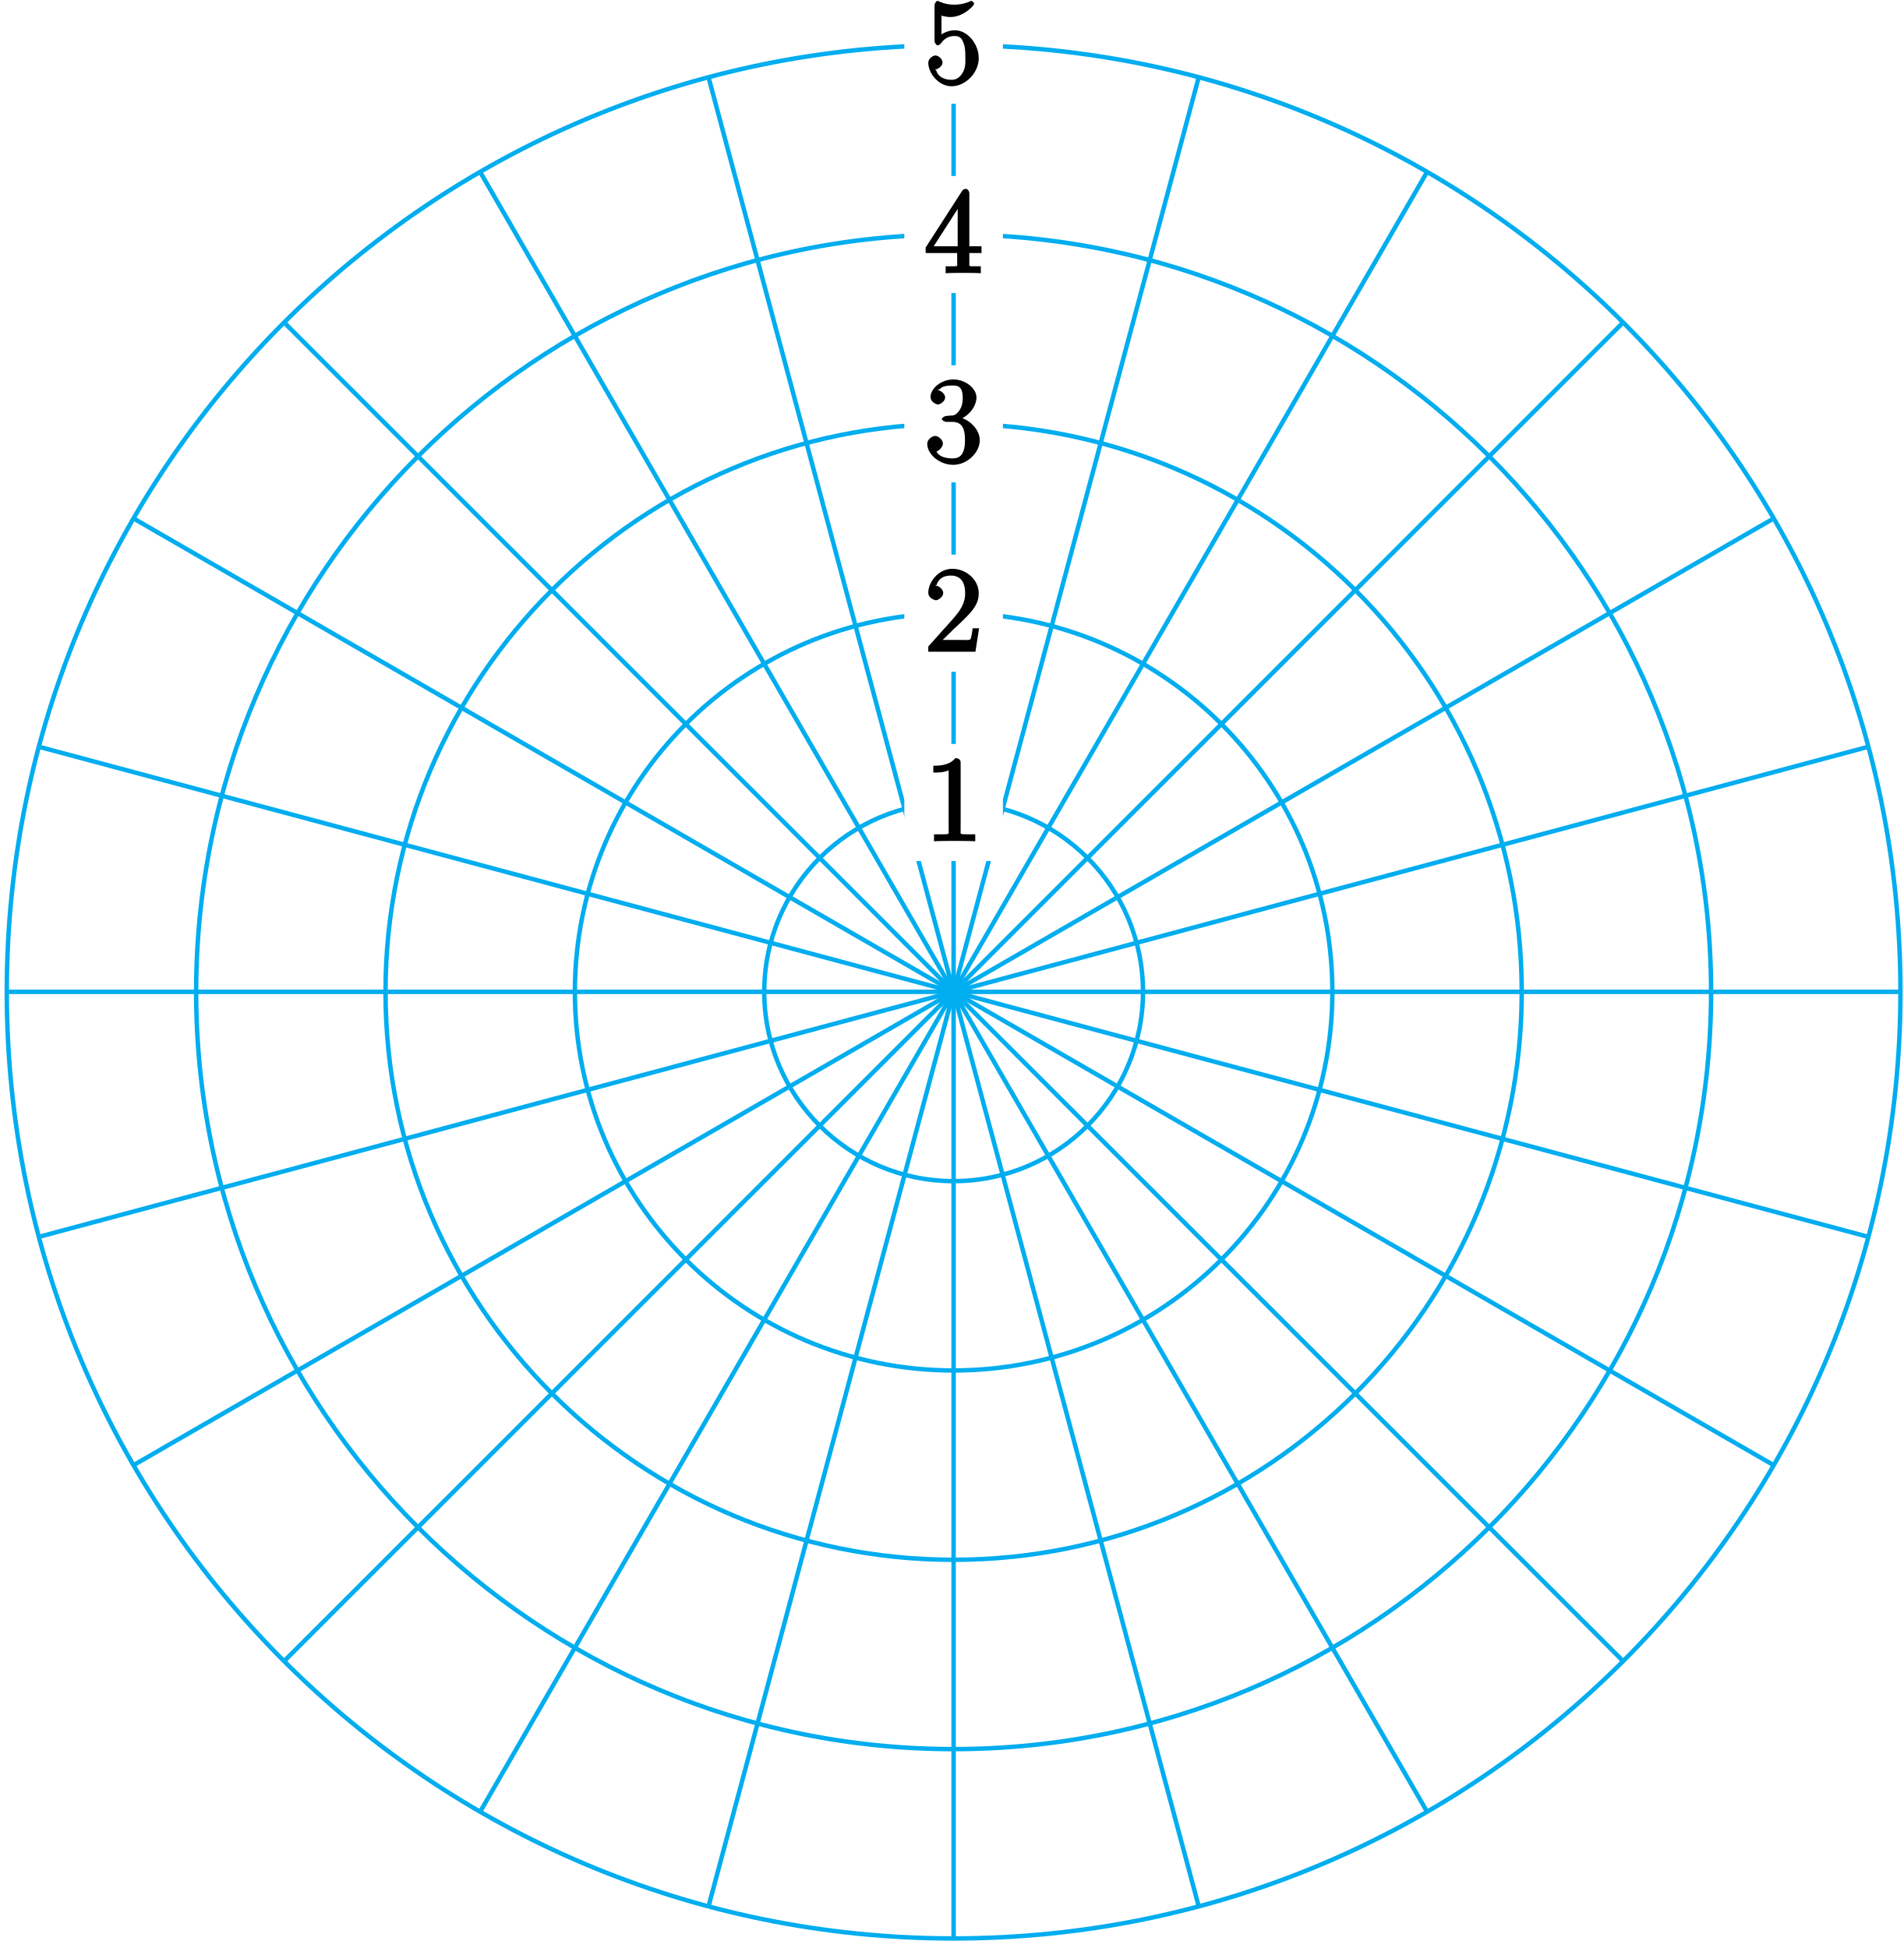
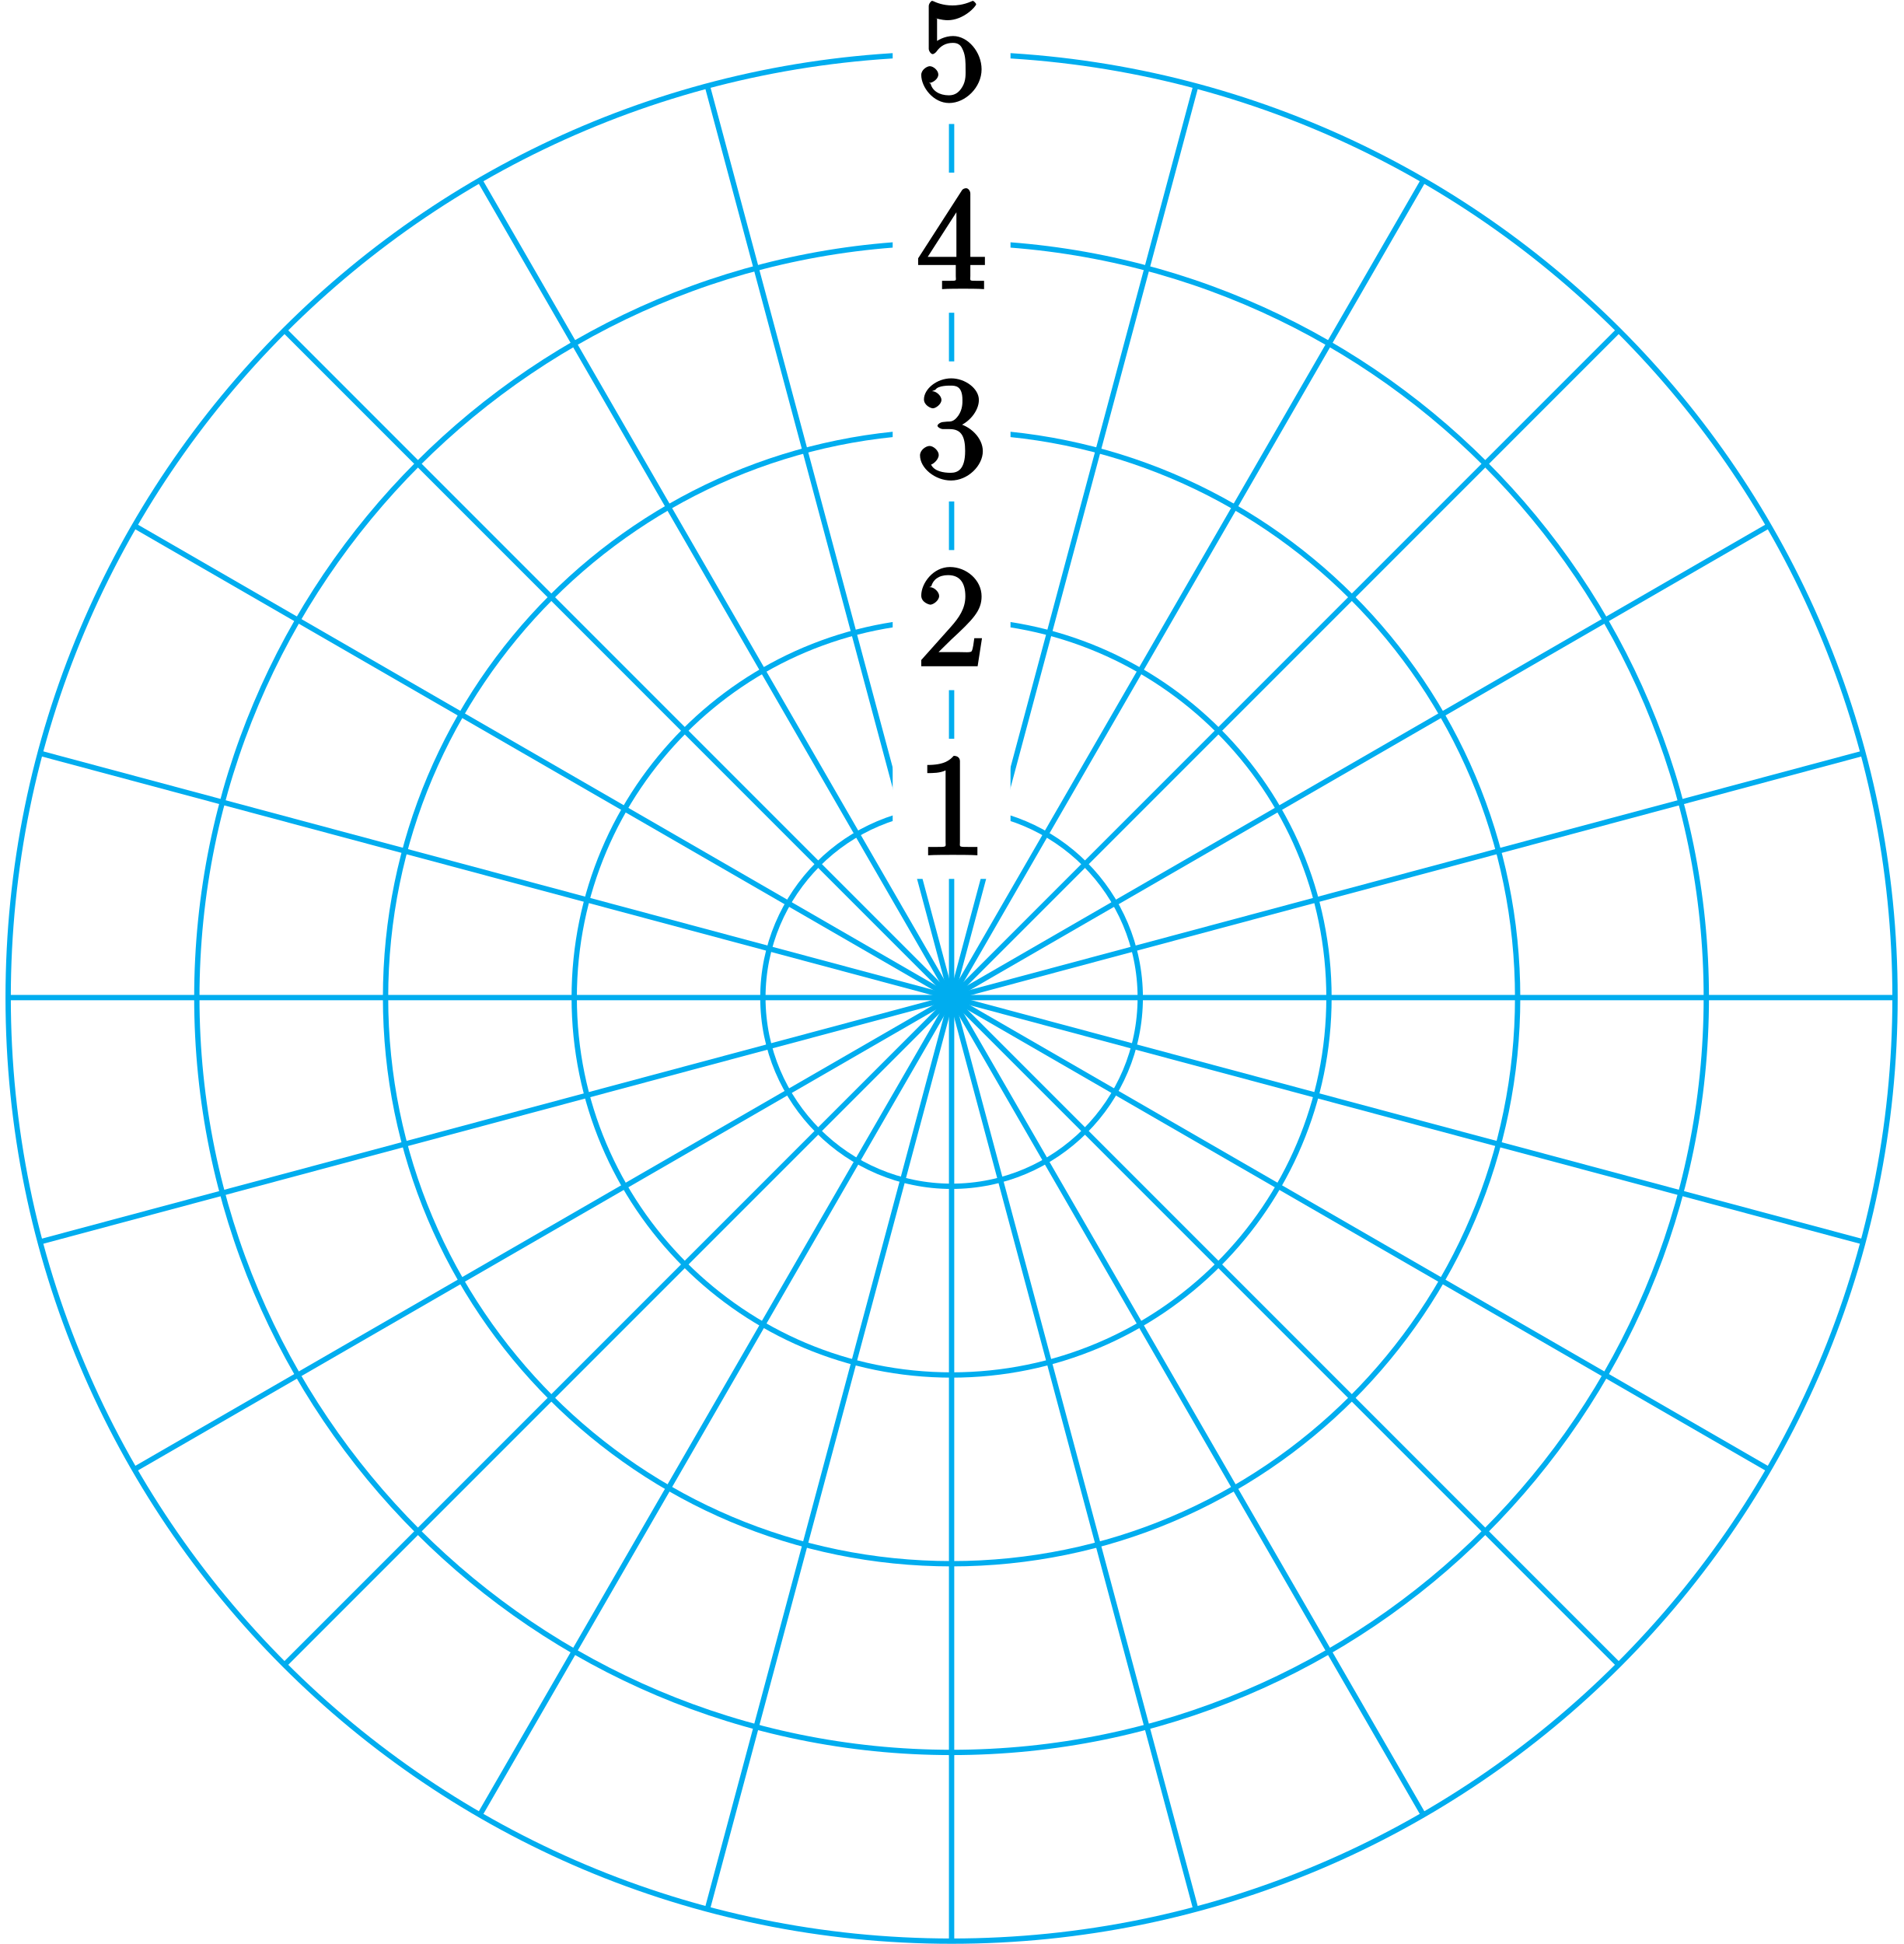
- <svg xmlns="http://www.w3.org/2000/svg" xmlns:xlink="http://www.w3.org/1999/xlink" width="171pt" height="175pt" viewBox="0 0 171 175" version="1.1">
+ <svg xmlns="http://www.w3.org/2000/svg" xmlns:xlink="http://www.w3.org/1999/xlink" width="143pt" height="146pt" viewBox="0 0 143 146" version="1.1">
  <defs>
    <g>
      <symbol overflow="visible" id="glyph0-0">
        <path style="stroke:none;" d="" />
      </symbol>
      <symbol overflow="visible" id="glyph0-1">
        <path style="stroke:none;" d="M 3.266 -7.047 C 3.266 -7.297 3.094 -7.453 2.797 -7.453 C 2.5 -7.125 2.094 -6.766 0.812 -6.766 L 0.812 -6.156 C 1.234 -6.156 1.766 -6.156 2.188 -6.359 L 2.188 -0.984 C 2.188 -0.594 2.328 -0.609 1.375 -0.609 L 0.875 -0.609 L 0.875 0.016 C 1.328 -0.016 2.375 -0.016 2.734 -0.016 C 3.094 -0.016 4.125 -0.016 4.578 0.016 L 4.578 -0.609 L 4.078 -0.609 C 3.125 -0.609 3.266 -0.594 3.266 -0.984 Z M 3.266 -7.047 " />
      </symbol>
      <symbol overflow="visible" id="glyph0-2">
        <path style="stroke:none;" d="M 4.734 -2.109 L 4.344 -2.109 C 4.297 -1.781 4.25 -1.297 4.141 -1.125 C 4.062 -1.016 3.578 -1.062 3.266 -1.062 L 1.266 -1.062 L 1.391 -0.812 C 1.672 -1.062 2.344 -1.75 2.609 -2 C 4.25 -3.516 4.891 -4.172 4.891 -5.25 C 4.891 -6.484 3.75 -7.453 2.516 -7.453 C 1.266 -7.453 0.359 -6.25 0.359 -5.312 C 0.359 -4.766 1 -4.625 1.031 -4.625 C 1.266 -4.625 1.703 -4.938 1.703 -5.281 C 1.703 -5.578 1.328 -5.938 1.031 -5.938 C 0.938 -5.938 0.922 -5.938 1.109 -6 C 1.25 -6.5 1.672 -6.844 2.375 -6.844 C 3.281 -6.844 3.672 -6.234 3.672 -5.25 C 3.672 -4.328 3.188 -3.641 2.578 -2.953 L 0.359 -0.469 L 0.359 0 L 4.594 0 L 4.922 -2.109 Z M 4.734 -2.109 " />
      </symbol>
      <symbol overflow="visible" id="glyph0-3">
        <path style="stroke:none;" d="M 1.984 -4.172 C 1.797 -4.156 1.578 -4 1.578 -3.891 C 1.578 -3.797 1.812 -3.641 2 -3.641 L 2.5 -3.641 C 3.406 -3.641 3.656 -3.031 3.656 -2 C 3.656 -0.594 3.094 -0.359 2.562 -0.359 C 2.047 -0.359 1.328 -0.469 1.094 -0.984 C 1.188 -0.969 1.672 -1.312 1.672 -1.703 C 1.672 -2.016 1.281 -2.375 0.984 -2.375 C 0.719 -2.375 0.266 -2.078 0.266 -1.672 C 0.266 -0.703 1.406 0.219 2.594 0.219 C 3.875 0.219 4.984 -0.906 4.984 -1.984 C 4.984 -2.984 4.031 -3.906 3 -4.094 L 3 -3.797 C 3.922 -4.062 4.688 -5 4.688 -5.828 C 4.688 -6.688 3.656 -7.453 2.609 -7.453 C 1.531 -7.453 0.562 -6.656 0.562 -5.875 C 0.562 -5.438 1.062 -5.203 1.234 -5.203 C 1.453 -5.203 1.875 -5.516 1.875 -5.828 C 1.875 -6.172 1.453 -6.484 1.219 -6.484 C 1.156 -6.484 1.125 -6.484 1.422 -6.594 C 1.625 -6.938 2.516 -6.906 2.578 -6.906 C 2.922 -6.906 3.453 -6.891 3.453 -5.828 C 3.453 -5.625 3.469 -5.141 3.156 -4.672 C 2.828 -4.203 2.594 -4.203 2.297 -4.203 Z M 1.984 -4.172 " />
      </symbol>
      <symbol overflow="visible" id="glyph0-4">
        <path style="stroke:none;" d="M 4.047 -7.156 C 4.047 -7.359 3.891 -7.562 3.734 -7.562 C 3.656 -7.562 3.484 -7.531 3.406 -7.391 L 0.125 -2.297 L 0.125 -1.797 L 2.953 -1.797 L 2.953 -0.969 C 2.953 -0.578 3.094 -0.609 2.312 -0.609 L 1.922 -0.609 L 1.922 0.016 C 2.344 -0.016 3.203 -0.016 3.5 -0.016 C 3.797 -0.016 4.656 -0.016 5.078 0.016 L 5.078 -0.609 L 4.688 -0.609 C 3.922 -0.609 4.047 -0.578 4.047 -0.969 L 4.047 -1.797 L 5.141 -1.797 L 5.141 -2.406 L 4.047 -2.406 Z M 3 -6.312 L 3 -2.406 L 0.844 -2.406 L 3.297 -6.219 Z M 3 -6.312 " />
      </symbol>
      <symbol overflow="visible" id="glyph0-5">
        <path style="stroke:none;" d="M 1.375 -6.172 C 1.844 -6.016 2.219 -6 2.344 -6 C 3.547 -6 4.484 -7.047 4.484 -7.203 C 4.484 -7.25 4.312 -7.453 4.234 -7.453 C 4.219 -7.453 4.203 -7.453 4.109 -7.406 C 3.5 -7.141 2.984 -7.109 2.703 -7.109 C 1.984 -7.109 1.484 -7.328 1.281 -7.422 C 1.203 -7.453 1.188 -7.453 1.172 -7.453 C 1.094 -7.453 0.922 -7.234 0.922 -7.062 L 0.922 -3.859 C 0.922 -3.672 1.094 -3.453 1.219 -3.453 C 1.266 -3.453 1.406 -3.516 1.5 -3.641 C 1.812 -4.078 2.203 -4.297 2.734 -4.297 C 3.312 -4.297 3.406 -3.922 3.5 -3.734 C 3.688 -3.312 3.688 -2.781 3.688 -2.375 C 3.688 -1.969 3.734 -1.469 3.438 -0.984 C 3.203 -0.594 2.906 -0.359 2.438 -0.359 C 1.719 -0.359 1.188 -0.703 1.062 -1.234 C 0.875 -1.312 0.953 -1.297 1 -1.297 C 1.188 -1.297 1.641 -1.562 1.641 -1.922 C 1.641 -2.234 1.266 -2.547 1 -2.547 C 0.812 -2.547 0.359 -2.297 0.359 -1.891 C 0.359 -0.969 1.266 0.219 2.453 0.219 C 3.672 0.219 4.891 -0.953 4.891 -2.312 C 4.891 -3.594 3.875 -4.812 2.75 -4.812 C 2.125 -4.812 1.531 -4.5 1.25 -4.203 L 1.547 -4.094 L 1.547 -6.109 Z M 1.375 -6.172 " />
      </symbol>
    </g>
  </defs>
  <g id="surface1">
-     <path style="fill:none;stroke-width:0.399;stroke-linecap:butt;stroke-linejoin:miter;stroke:rgb(0%,67.839%,93.729%);stroke-opacity:1;stroke-miterlimit:10;" d="M -0.002 -0.002 L 85.041 -0.002 " transform="matrix(1,0,0,-1,85.65,89.1)" />
-     <path style="fill:none;stroke-width:0.399;stroke-linecap:butt;stroke-linejoin:miter;stroke:rgb(0%,67.839%,93.729%);stroke-opacity:1;stroke-miterlimit:10;" d="M -0.002 -0.002 L 82.143 22.01 " transform="matrix(1,0,0,-1,85.65,89.1)" />
-     <path style="fill:none;stroke-width:0.399;stroke-linecap:butt;stroke-linejoin:miter;stroke:rgb(0%,67.839%,93.729%);stroke-opacity:1;stroke-miterlimit:10;" d="M -0.002 -0.002 L 73.647 42.522 " transform="matrix(1,0,0,-1,85.65,89.1)" />
-     <path style="fill:none;stroke-width:0.399;stroke-linecap:butt;stroke-linejoin:miter;stroke:rgb(0%,67.839%,93.729%);stroke-opacity:1;stroke-miterlimit:10;" d="M -0.002 -0.002 L 60.135 60.135 " transform="matrix(1,0,0,-1,85.65,89.1)" />
-     <path style="fill:none;stroke-width:0.399;stroke-linecap:butt;stroke-linejoin:miter;stroke:rgb(0%,67.839%,93.729%);stroke-opacity:1;stroke-miterlimit:10;" d="M -0.002 -0.002 L 42.522 73.647 " transform="matrix(1,0,0,-1,85.65,89.1)" />
-     <path style="fill:none;stroke-width:0.399;stroke-linecap:butt;stroke-linejoin:miter;stroke:rgb(0%,67.839%,93.729%);stroke-opacity:1;stroke-miterlimit:10;" d="M -0.002 -0.002 L 22.01 82.143 " transform="matrix(1,0,0,-1,85.65,89.1)" />
-     <path style="fill:none;stroke-width:0.399;stroke-linecap:butt;stroke-linejoin:miter;stroke:rgb(0%,67.839%,93.729%);stroke-opacity:1;stroke-miterlimit:10;" d="M -0.002 -0.002 L -0.002 85.041 " transform="matrix(1,0,0,-1,85.65,89.1)" />
-     <path style="fill:none;stroke-width:0.399;stroke-linecap:butt;stroke-linejoin:miter;stroke:rgb(0%,67.839%,93.729%);stroke-opacity:1;stroke-miterlimit:10;" d="M -0.002 -0.002 L -22.009 82.143 " transform="matrix(1,0,0,-1,85.65,89.1)" />
-     <path style="fill:none;stroke-width:0.399;stroke-linecap:butt;stroke-linejoin:miter;stroke:rgb(0%,67.839%,93.729%);stroke-opacity:1;stroke-miterlimit:10;" d="M -0.002 -0.002 L -42.521 73.647 " transform="matrix(1,0,0,-1,85.65,89.1)" />
-     <path style="fill:none;stroke-width:0.399;stroke-linecap:butt;stroke-linejoin:miter;stroke:rgb(0%,67.839%,93.729%);stroke-opacity:1;stroke-miterlimit:10;" d="M -0.002 -0.002 L -60.134 60.135 " transform="matrix(1,0,0,-1,85.65,89.1)" />
-     <path style="fill:none;stroke-width:0.399;stroke-linecap:butt;stroke-linejoin:miter;stroke:rgb(0%,67.839%,93.729%);stroke-opacity:1;stroke-miterlimit:10;" d="M -0.002 -0.002 L -73.65 42.522 " transform="matrix(1,0,0,-1,85.65,89.1)" />
-     <path style="fill:none;stroke-width:0.399;stroke-linecap:butt;stroke-linejoin:miter;stroke:rgb(0%,67.839%,93.729%);stroke-opacity:1;stroke-miterlimit:10;" d="M -0.002 -0.002 L -82.142 22.01 " transform="matrix(1,0,0,-1,85.65,89.1)" />
-     <path style="fill:none;stroke-width:0.399;stroke-linecap:butt;stroke-linejoin:miter;stroke:rgb(0%,67.839%,93.729%);stroke-opacity:1;stroke-miterlimit:10;" d="M -0.002 -0.002 L -85.041 -0.002 " transform="matrix(1,0,0,-1,85.65,89.1)" />
-     <path style="fill:none;stroke-width:0.399;stroke-linecap:butt;stroke-linejoin:miter;stroke:rgb(0%,67.839%,93.729%);stroke-opacity:1;stroke-miterlimit:10;" d="M -0.002 -0.002 L -82.142 -22.009 " transform="matrix(1,0,0,-1,85.65,89.1)" />
-     <path style="fill:none;stroke-width:0.399;stroke-linecap:butt;stroke-linejoin:miter;stroke:rgb(0%,67.839%,93.729%);stroke-opacity:1;stroke-miterlimit:10;" d="M -0.002 -0.002 L -73.65 -42.521 " transform="matrix(1,0,0,-1,85.65,89.1)" />
-     <path style="fill:none;stroke-width:0.399;stroke-linecap:butt;stroke-linejoin:miter;stroke:rgb(0%,67.839%,93.729%);stroke-opacity:1;stroke-miterlimit:10;" d="M -0.002 -0.002 L -60.134 -60.134 " transform="matrix(1,0,0,-1,85.65,89.1)" />
-     <path style="fill:none;stroke-width:0.399;stroke-linecap:butt;stroke-linejoin:miter;stroke:rgb(0%,67.839%,93.729%);stroke-opacity:1;stroke-miterlimit:10;" d="M -0.002 -0.002 L -42.521 -73.65 " transform="matrix(1,0,0,-1,85.65,89.1)" />
-     <path style="fill:none;stroke-width:0.399;stroke-linecap:butt;stroke-linejoin:miter;stroke:rgb(0%,67.839%,93.729%);stroke-opacity:1;stroke-miterlimit:10;" d="M -0.002 -0.002 L -22.009 -82.142 " transform="matrix(1,0,0,-1,85.65,89.1)" />
-     <path style="fill:none;stroke-width:0.399;stroke-linecap:butt;stroke-linejoin:miter;stroke:rgb(0%,67.839%,93.729%);stroke-opacity:1;stroke-miterlimit:10;" d="M -0.002 -0.002 L -0.002 -85.041 " transform="matrix(1,0,0,-1,85.65,89.1)" />
-     <path style="fill:none;stroke-width:0.399;stroke-linecap:butt;stroke-linejoin:miter;stroke:rgb(0%,67.839%,93.729%);stroke-opacity:1;stroke-miterlimit:10;" d="M -0.002 -0.002 L 22.01 -82.142 " transform="matrix(1,0,0,-1,85.65,89.1)" />
-     <path style="fill:none;stroke-width:0.399;stroke-linecap:butt;stroke-linejoin:miter;stroke:rgb(0%,67.839%,93.729%);stroke-opacity:1;stroke-miterlimit:10;" d="M -0.002 -0.002 L 42.522 -73.65 " transform="matrix(1,0,0,-1,85.65,89.1)" />
-     <path style="fill:none;stroke-width:0.399;stroke-linecap:butt;stroke-linejoin:miter;stroke:rgb(0%,67.839%,93.729%);stroke-opacity:1;stroke-miterlimit:10;" d="M -0.002 -0.002 L 60.135 -60.134 " transform="matrix(1,0,0,-1,85.65,89.1)" />
-     <path style="fill:none;stroke-width:0.399;stroke-linecap:butt;stroke-linejoin:miter;stroke:rgb(0%,67.839%,93.729%);stroke-opacity:1;stroke-miterlimit:10;" d="M -0.002 -0.002 L 73.647 -42.521 " transform="matrix(1,0,0,-1,85.65,89.1)" />
-     <path style="fill:none;stroke-width:0.399;stroke-linecap:butt;stroke-linejoin:miter;stroke:rgb(0%,67.839%,93.729%);stroke-opacity:1;stroke-miterlimit:10;" d="M -0.002 -0.002 L 82.143 -22.009 " transform="matrix(1,0,0,-1,85.65,89.1)" />
-     <path style="fill:none;stroke-width:0.399;stroke-linecap:butt;stroke-linejoin:miter;stroke:rgb(0%,67.839%,93.729%);stroke-opacity:1;stroke-miterlimit:10;" d="M 17.01 -0.002 C 17.01 9.393 9.393 17.01 -0.002 17.01 C -9.392 17.01 -17.009 9.393 -17.009 -0.002 C -17.009 -9.392 -9.392 -17.009 -0.002 -17.009 C 9.393 -17.009 17.01 -9.392 17.01 -0.002 Z M 17.01 -0.002 " transform="matrix(1,0,0,-1,85.65,89.1)" />
-     <path style=" stroke:none;fill-rule:nonzero;fill:rgb(100%,100%,100%);fill-opacity:1;" d="M 90.078 66.832 L 81.223 66.832 L 81.223 77.352 L 90.078 77.352 Z M 90.078 66.832 " />
+     <path style="fill:none;stroke-width:0.399;stroke-linecap:butt;stroke-linejoin:miter;stroke:rgb(0%,67.839%,93.729%);stroke-opacity:1;stroke-miterlimit:10;" d="M 0 -0.002 L 70.868 -0.002 " transform="matrix(1,0,0,-1,71.48,74.92)" />
+     <path style="fill:none;stroke-width:0.399;stroke-linecap:butt;stroke-linejoin:miter;stroke:rgb(0%,67.839%,93.729%);stroke-opacity:1;stroke-miterlimit:10;" d="M 0 -0.002 L 68.454 18.342 " transform="matrix(1,0,0,-1,71.48,74.92)" />
+     <path style="fill:none;stroke-width:0.399;stroke-linecap:butt;stroke-linejoin:miter;stroke:rgb(0%,67.839%,93.729%);stroke-opacity:1;stroke-miterlimit:10;" d="M 0 -0.002 L 61.372 35.432 " transform="matrix(1,0,0,-1,71.48,74.92)" />
+     <path style="fill:none;stroke-width:0.399;stroke-linecap:butt;stroke-linejoin:miter;stroke:rgb(0%,67.839%,93.729%);stroke-opacity:1;stroke-miterlimit:10;" d="M 0 -0.002 L 50.11 50.111 " transform="matrix(1,0,0,-1,71.48,74.92)" />
+     <path style="fill:none;stroke-width:0.399;stroke-linecap:butt;stroke-linejoin:miter;stroke:rgb(0%,67.839%,93.729%);stroke-opacity:1;stroke-miterlimit:10;" d="M 0 -0.002 L 35.434 61.373 " transform="matrix(1,0,0,-1,71.48,74.92)" />
+     <path style="fill:none;stroke-width:0.399;stroke-linecap:butt;stroke-linejoin:miter;stroke:rgb(0%,67.839%,93.729%);stroke-opacity:1;stroke-miterlimit:10;" d="M 0 -0.002 L 18.34 68.451 " transform="matrix(1,0,0,-1,71.48,74.92)" />
+     <path style="fill:none;stroke-width:0.399;stroke-linecap:butt;stroke-linejoin:miter;stroke:rgb(0%,67.839%,93.729%);stroke-opacity:1;stroke-miterlimit:10;" d="M 0 -0.002 L 0 70.865 " transform="matrix(1,0,0,-1,71.48,74.92)" />
+     <path style="fill:none;stroke-width:0.399;stroke-linecap:butt;stroke-linejoin:miter;stroke:rgb(0%,67.839%,93.729%);stroke-opacity:1;stroke-miterlimit:10;" d="M 0 -0.002 L -18.343 68.451 " transform="matrix(1,0,0,-1,71.48,74.92)" />
+     <path style="fill:none;stroke-width:0.399;stroke-linecap:butt;stroke-linejoin:miter;stroke:rgb(0%,67.839%,93.729%);stroke-opacity:1;stroke-miterlimit:10;" d="M 0 -0.002 L -35.433 61.373 " transform="matrix(1,0,0,-1,71.48,74.92)" />
+     <path style="fill:none;stroke-width:0.399;stroke-linecap:butt;stroke-linejoin:miter;stroke:rgb(0%,67.839%,93.729%);stroke-opacity:1;stroke-miterlimit:10;" d="M 0 -0.002 L -50.109 50.111 " transform="matrix(1,0,0,-1,71.48,74.92)" />
+     <path style="fill:none;stroke-width:0.399;stroke-linecap:butt;stroke-linejoin:miter;stroke:rgb(0%,67.839%,93.729%);stroke-opacity:1;stroke-miterlimit:10;" d="M 0 -0.002 L -61.375 35.432 " transform="matrix(1,0,0,-1,71.48,74.92)" />
+     <path style="fill:none;stroke-width:0.399;stroke-linecap:butt;stroke-linejoin:miter;stroke:rgb(0%,67.839%,93.729%);stroke-opacity:1;stroke-miterlimit:10;" d="M 0 -0.002 L -68.453 18.342 " transform="matrix(1,0,0,-1,71.48,74.92)" />
+     <path style="fill:none;stroke-width:0.399;stroke-linecap:butt;stroke-linejoin:miter;stroke:rgb(0%,67.839%,93.729%);stroke-opacity:1;stroke-miterlimit:10;" d="M 0 -0.002 L -70.867 -0.002 " transform="matrix(1,0,0,-1,71.48,74.92)" />
+     <path style="fill:none;stroke-width:0.399;stroke-linecap:butt;stroke-linejoin:miter;stroke:rgb(0%,67.839%,93.729%);stroke-opacity:1;stroke-miterlimit:10;" d="M 0 -0.002 L -68.453 -18.342 " transform="matrix(1,0,0,-1,71.48,74.92)" />
+     <path style="fill:none;stroke-width:0.399;stroke-linecap:butt;stroke-linejoin:miter;stroke:rgb(0%,67.839%,93.729%);stroke-opacity:1;stroke-miterlimit:10;" d="M 0 -0.002 L -61.375 -35.432 " transform="matrix(1,0,0,-1,71.48,74.92)" />
+     <path style="fill:none;stroke-width:0.399;stroke-linecap:butt;stroke-linejoin:miter;stroke:rgb(0%,67.839%,93.729%);stroke-opacity:1;stroke-miterlimit:10;" d="M 0 -0.002 L -50.109 -50.111 " transform="matrix(1,0,0,-1,71.48,74.92)" />
+     <path style="fill:none;stroke-width:0.399;stroke-linecap:butt;stroke-linejoin:miter;stroke:rgb(0%,67.839%,93.729%);stroke-opacity:1;stroke-miterlimit:10;" d="M 0 -0.002 L -35.433 -61.373 " transform="matrix(1,0,0,-1,71.48,74.92)" />
+     <path style="fill:none;stroke-width:0.399;stroke-linecap:butt;stroke-linejoin:miter;stroke:rgb(0%,67.839%,93.729%);stroke-opacity:1;stroke-miterlimit:10;" d="M 0 -0.002 L -18.343 -68.451 " transform="matrix(1,0,0,-1,71.48,74.92)" />
+     <path style="fill:none;stroke-width:0.399;stroke-linecap:butt;stroke-linejoin:miter;stroke:rgb(0%,67.839%,93.729%);stroke-opacity:1;stroke-miterlimit:10;" d="M 0 -0.002 L 0 -70.865 " transform="matrix(1,0,0,-1,71.48,74.92)" />
+     <path style="fill:none;stroke-width:0.399;stroke-linecap:butt;stroke-linejoin:miter;stroke:rgb(0%,67.839%,93.729%);stroke-opacity:1;stroke-miterlimit:10;" d="M 0 -0.002 L 18.34 -68.451 " transform="matrix(1,0,0,-1,71.48,74.92)" />
+     <path style="fill:none;stroke-width:0.399;stroke-linecap:butt;stroke-linejoin:miter;stroke:rgb(0%,67.839%,93.729%);stroke-opacity:1;stroke-miterlimit:10;" d="M 0 -0.002 L 35.434 -61.373 " transform="matrix(1,0,0,-1,71.48,74.92)" />
+     <path style="fill:none;stroke-width:0.399;stroke-linecap:butt;stroke-linejoin:miter;stroke:rgb(0%,67.839%,93.729%);stroke-opacity:1;stroke-miterlimit:10;" d="M 0 -0.002 L 50.11 -50.111 " transform="matrix(1,0,0,-1,71.48,74.92)" />
+     <path style="fill:none;stroke-width:0.399;stroke-linecap:butt;stroke-linejoin:miter;stroke:rgb(0%,67.839%,93.729%);stroke-opacity:1;stroke-miterlimit:10;" d="M 0 -0.002 L 61.372 -35.432 " transform="matrix(1,0,0,-1,71.48,74.92)" />
+     <path style="fill:none;stroke-width:0.399;stroke-linecap:butt;stroke-linejoin:miter;stroke:rgb(0%,67.839%,93.729%);stroke-opacity:1;stroke-miterlimit:10;" d="M 0 -0.002 L 68.454 -18.342 " transform="matrix(1,0,0,-1,71.48,74.92)" />
+     <path style="fill:none;stroke-width:0.399;stroke-linecap:butt;stroke-linejoin:miter;stroke:rgb(0%,67.839%,93.729%);stroke-opacity:1;stroke-miterlimit:10;" d="M 14.172 -0.002 C 14.172 7.826 7.829 14.174 0 14.174 C -7.828 14.174 -14.175 7.826 -14.175 -0.002 C -14.175 -7.826 -7.828 -14.174 0 -14.174 C 7.829 -14.174 14.172 -7.826 14.172 -0.002 Z M 14.172 -0.002 " transform="matrix(1,0,0,-1,71.48,74.92)" />
+     <path style=" stroke:none;fill-rule:nonzero;fill:rgb(100%,100%,100%);fill-opacity:1;" d="M 75.906 55.484 L 67.055 55.484 L 67.055 66.008 L 75.906 66.008 Z M 75.906 55.484 " />
    <g style="fill:rgb(0%,0%,0%);fill-opacity:1;">
-       <use xlink:href="#glyph0-1" x="83.015" y="75.56" />
+       <use xlink:href="#glyph0-1" x="68.842" y="64.218" />
    </g>
-     <path style="fill:none;stroke-width:0.399;stroke-linecap:butt;stroke-linejoin:miter;stroke:rgb(0%,67.839%,93.729%);stroke-opacity:1;stroke-miterlimit:10;" d="M 34.018 -0.002 C 34.018 18.788 18.788 34.018 -0.002 34.018 C -18.787 34.018 -34.017 18.788 -34.017 -0.002 C -34.017 -18.787 -18.787 -34.017 -0.002 -34.017 C 18.788 -34.017 34.018 -18.787 34.018 -0.002 Z M 34.018 -0.002 " transform="matrix(1,0,0,-1,85.65,89.1)" />
-     <path style=" stroke:none;fill-rule:nonzero;fill:rgb(100%,100%,100%);fill-opacity:1;" d="M 90.078 49.824 L 81.223 49.824 L 81.223 60.344 L 90.078 60.344 Z M 90.078 49.824 " />
+     <path style="fill:none;stroke-width:0.399;stroke-linecap:butt;stroke-linejoin:miter;stroke:rgb(0%,67.839%,93.729%);stroke-opacity:1;stroke-miterlimit:10;" d="M 28.348 -0.002 C 28.348 15.654 15.657 28.346 0 28.346 C -15.656 28.346 -28.347 15.654 -28.347 -0.002 C -28.347 -15.654 -15.656 -28.346 0 -28.346 C 15.657 -28.346 28.348 -15.654 28.348 -0.002 Z M 28.348 -0.002 " transform="matrix(1,0,0,-1,71.48,74.92)" />
+     <path style=" stroke:none;fill-rule:nonzero;fill:rgb(100%,100%,100%);fill-opacity:1;" d="M 75.906 41.312 L 67.055 41.312 L 67.055 51.832 L 75.906 51.832 Z M 75.906 41.312 " />
    <g style="fill:rgb(0%,0%,0%);fill-opacity:1;">
-       <use xlink:href="#glyph0-2" x="83.015" y="58.55" />
+       <use xlink:href="#glyph0-2" x="68.842" y="50.038" />
    </g>
-     <path style="fill:none;stroke-width:0.399;stroke-linecap:butt;stroke-linejoin:miter;stroke:rgb(0%,67.839%,93.729%);stroke-opacity:1;stroke-miterlimit:10;" d="M 51.026 -0.002 C 51.026 28.182 28.182 51.026 -0.002 51.026 C -28.181 51.026 -51.025 28.182 -51.025 -0.002 C -51.025 -28.181 -28.181 -51.025 -0.002 -51.025 C 28.182 -51.025 51.026 -28.181 51.026 -0.002 Z M 51.026 -0.002 " transform="matrix(1,0,0,-1,85.65,89.1)" />
-     <path style=" stroke:none;fill-rule:nonzero;fill:rgb(100%,100%,100%);fill-opacity:1;" d="M 90.078 32.816 L 81.223 32.816 L 81.223 43.336 L 90.078 43.336 Z M 90.078 32.816 " />
+     <path style="fill:none;stroke-width:0.399;stroke-linecap:butt;stroke-linejoin:miter;stroke:rgb(0%,67.839%,93.729%);stroke-opacity:1;stroke-miterlimit:10;" d="M 42.52 -0.002 C 42.52 23.483 23.485 42.522 0 42.522 C -23.484 42.522 -42.519 23.483 -42.519 -0.002 C -42.519 -23.482 -23.484 -42.521 0 -42.521 C 23.485 -42.521 42.52 -23.482 42.52 -0.002 Z M 42.52 -0.002 " transform="matrix(1,0,0,-1,71.48,74.92)" />
+     <path style=" stroke:none;fill-rule:nonzero;fill:rgb(100%,100%,100%);fill-opacity:1;" d="M 75.906 27.141 L 67.055 27.141 L 67.055 37.66 L 75.906 37.66 Z M 75.906 27.141 " />
    <g style="fill:rgb(0%,0%,0%);fill-opacity:1;">
-       <use xlink:href="#glyph0-3" x="83.015" y="41.54" />
+       <use xlink:href="#glyph0-3" x="68.842" y="35.868" />
    </g>
-     <path style="fill:none;stroke-width:0.399;stroke-linecap:butt;stroke-linejoin:miter;stroke:rgb(0%,67.839%,93.729%);stroke-opacity:1;stroke-miterlimit:10;" d="M 68.034 -0.002 C 68.034 37.573 37.573 68.034 -0.002 68.034 C -37.576 68.034 -68.033 37.573 -68.033 -0.002 C -68.033 -37.576 -37.576 -68.033 -0.002 -68.033 C 37.573 -68.033 68.034 -37.576 68.034 -0.002 Z M 68.034 -0.002 " transform="matrix(1,0,0,-1,85.65,89.1)" />
-     <path style=" stroke:none;fill-rule:nonzero;fill:rgb(100%,100%,100%);fill-opacity:1;" d="M 90.078 15.809 L 81.223 15.809 L 81.223 26.328 L 90.078 26.328 Z M 90.078 15.809 " />
+     <path style="fill:none;stroke-width:0.399;stroke-linecap:butt;stroke-linejoin:miter;stroke:rgb(0%,67.839%,93.729%);stroke-opacity:1;stroke-miterlimit:10;" d="M 56.692 -0.002 C 56.692 31.311 31.313 56.693 0 56.693 C -31.312 56.693 -56.695 31.311 -56.695 -0.002 C -56.695 -31.31 -31.312 -56.693 0 -56.693 C 31.313 -56.693 56.692 -31.31 56.692 -0.002 Z M 56.692 -0.002 " transform="matrix(1,0,0,-1,71.48,74.92)" />
+     <path style=" stroke:none;fill-rule:nonzero;fill:rgb(100%,100%,100%);fill-opacity:1;" d="M 75.906 12.965 L 67.055 12.965 L 67.055 23.488 L 75.906 23.488 Z M 75.906 12.965 " />
    <g style="fill:rgb(0%,0%,0%);fill-opacity:1;">
-       <use xlink:href="#glyph0-4" x="83.015" y="24.53" />
+       <use xlink:href="#glyph0-4" x="68.842" y="21.698" />
    </g>
-     <path style="fill:none;stroke-width:0.399;stroke-linecap:butt;stroke-linejoin:miter;stroke:rgb(0%,67.839%,93.729%);stroke-opacity:1;stroke-miterlimit:10;" d="M 85.041 -0.002 C 85.041 46.967 46.967 85.041 -0.002 85.041 C -46.966 85.041 -85.041 46.967 -85.041 -0.002 C -85.041 -46.966 -46.966 -85.041 -0.002 -85.041 C 46.967 -85.041 85.041 -46.966 85.041 -0.002 Z M 85.041 -0.002 " transform="matrix(1,0,0,-1,85.65,89.1)" />
-     <path style=" stroke:none;fill-rule:nonzero;fill:rgb(100%,100%,100%);fill-opacity:1;" d="M 90.078 -1.203 L 81.223 -1.203 L 81.223 9.32 L 90.078 9.32 Z M 90.078 -1.203 " />
+     <path style="fill:none;stroke-width:0.399;stroke-linecap:butt;stroke-linejoin:miter;stroke:rgb(0%,67.839%,93.729%);stroke-opacity:1;stroke-miterlimit:10;" d="M 70.868 -0.002 C 70.868 39.139 39.141 70.865 0 70.865 C -39.14 70.865 -70.867 39.139 -70.867 -0.002 C -70.867 -39.139 -39.14 -70.865 0 -70.865 C 39.141 -70.865 70.868 -39.139 70.868 -0.002 Z M 70.868 -0.002 " transform="matrix(1,0,0,-1,71.48,74.92)" />
+     <path style=" stroke:none;fill-rule:nonzero;fill:rgb(100%,100%,100%);fill-opacity:1;" d="M 75.906 -1.207 L 67.055 -1.207 L 67.055 9.312 L 75.906 9.312 Z M 75.906 -1.207 " />
    <g style="fill:rgb(0%,0%,0%);fill-opacity:1;">
-       <use xlink:href="#glyph0-5" x="83.015" y="7.53" />
+       <use xlink:href="#glyph0-5" x="68.842" y="7.518" />
    </g>
  </g>
</svg>
